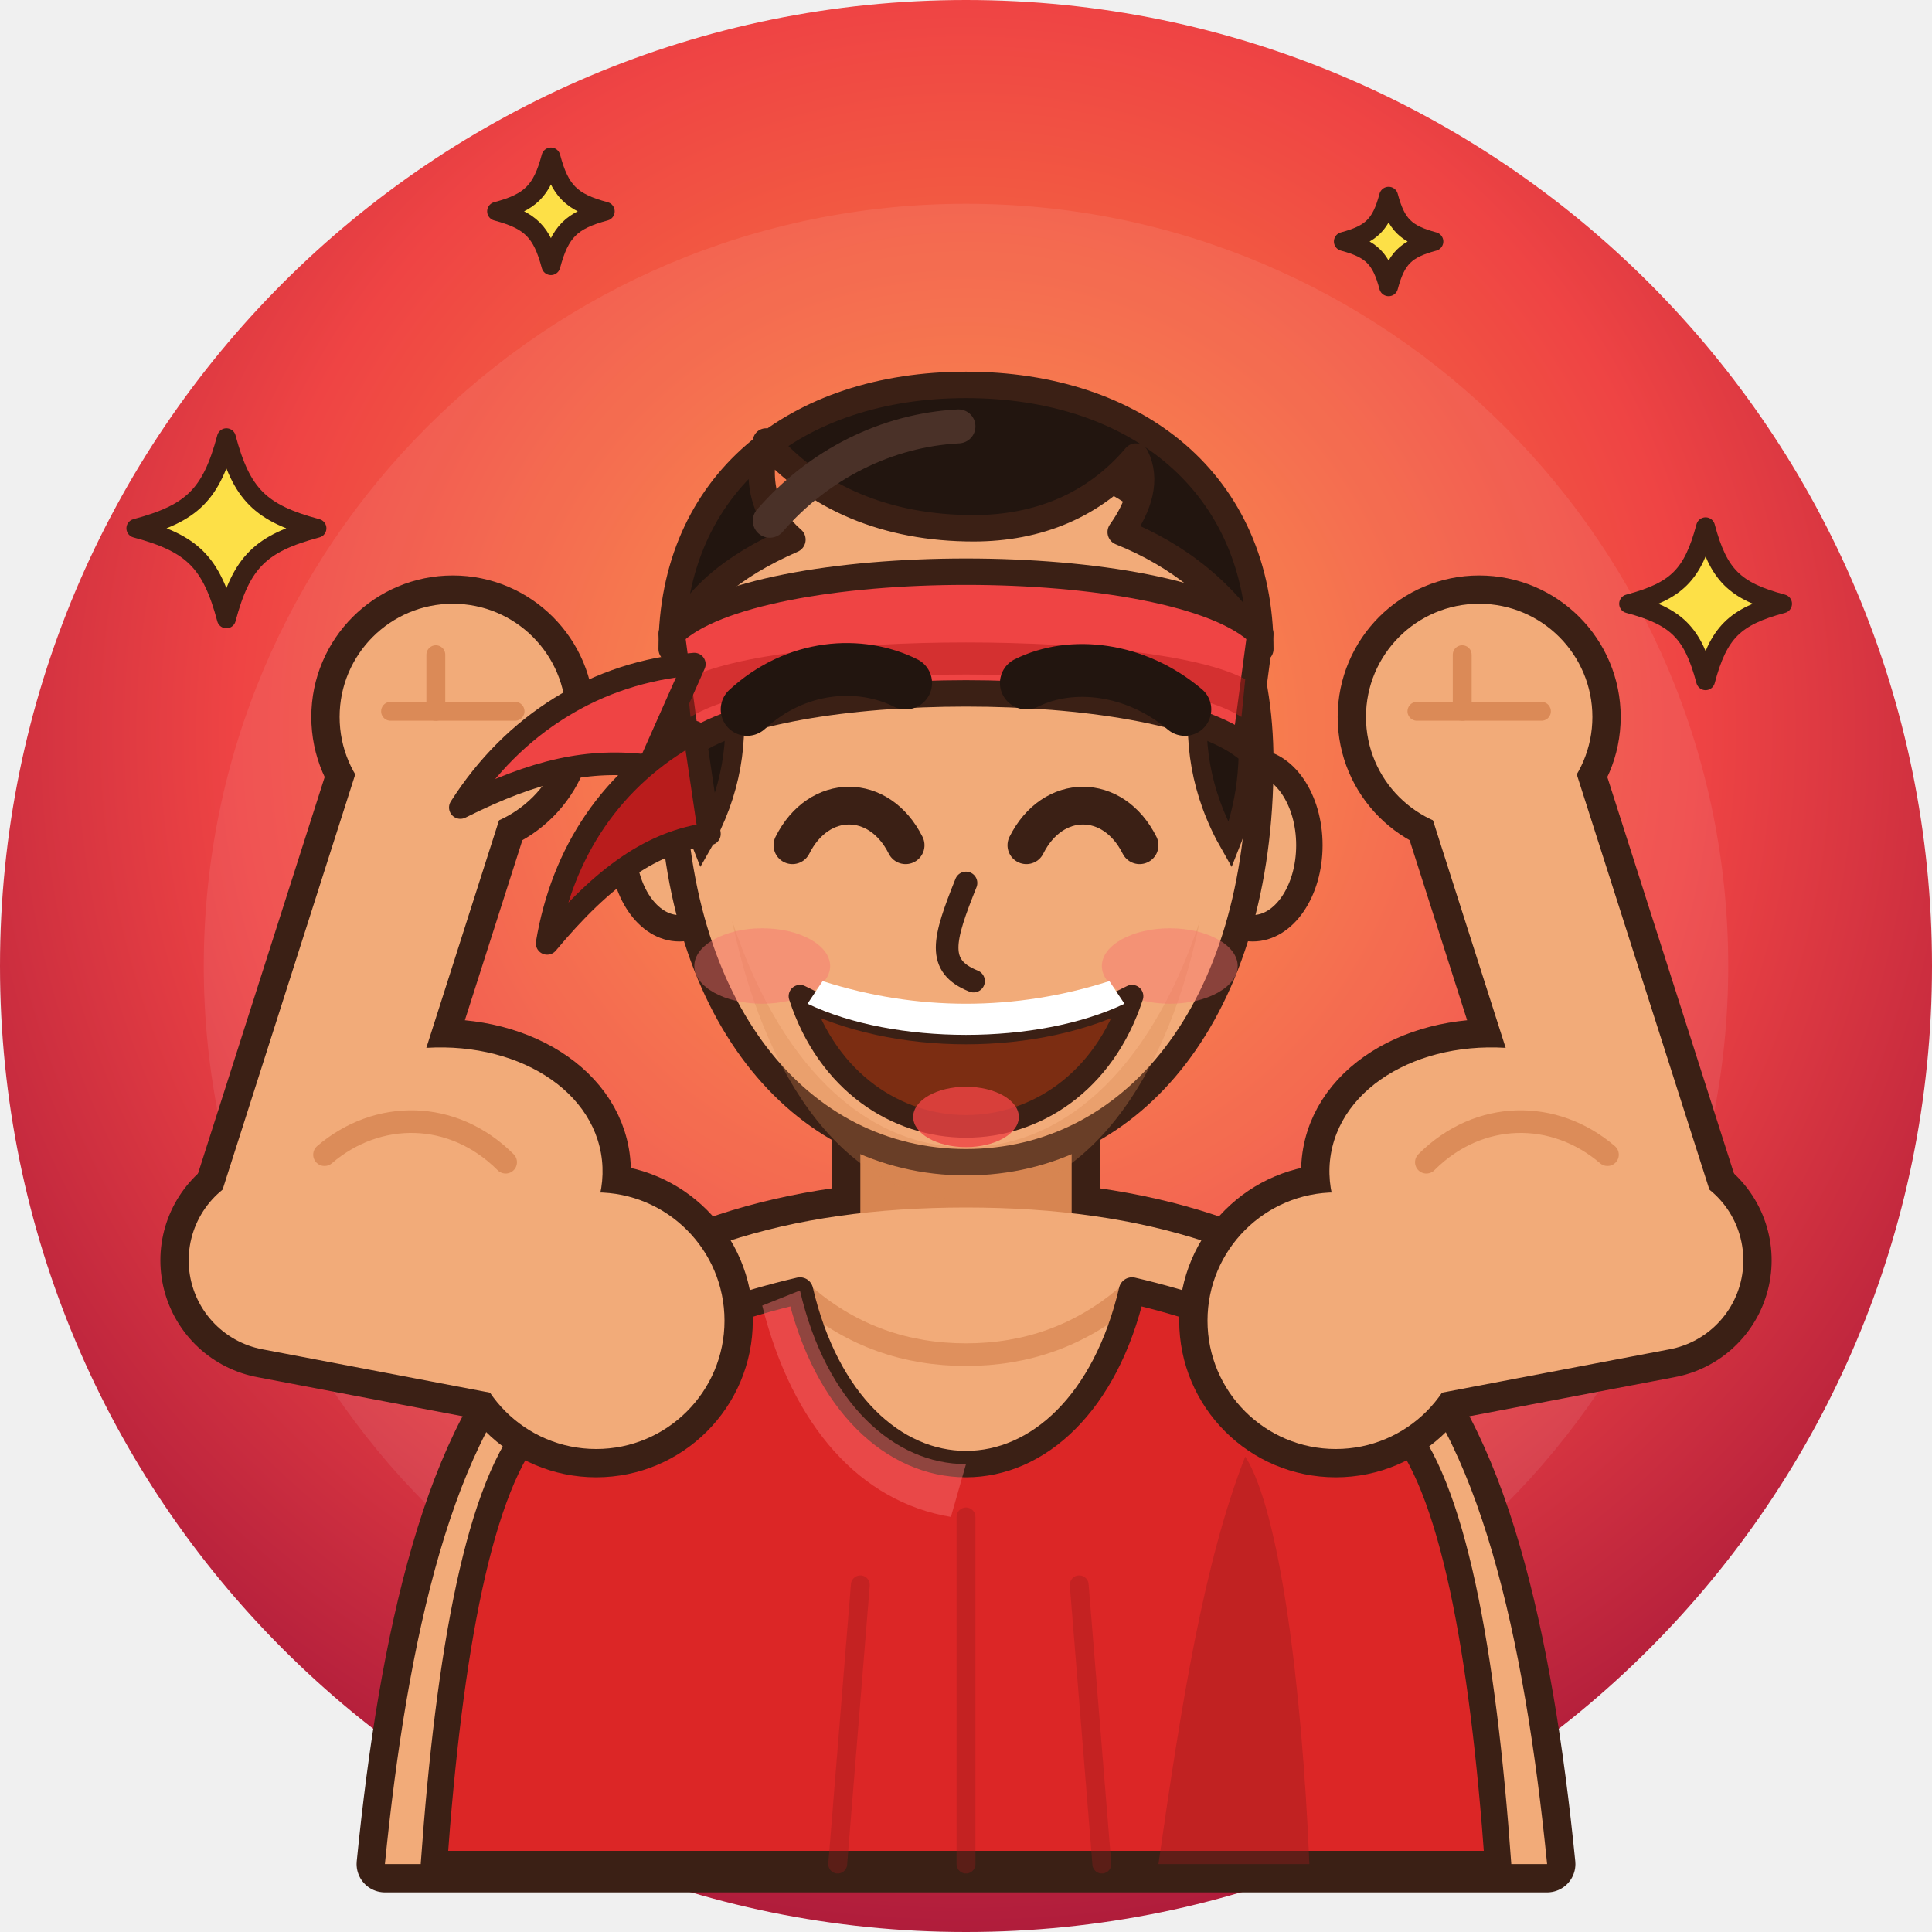
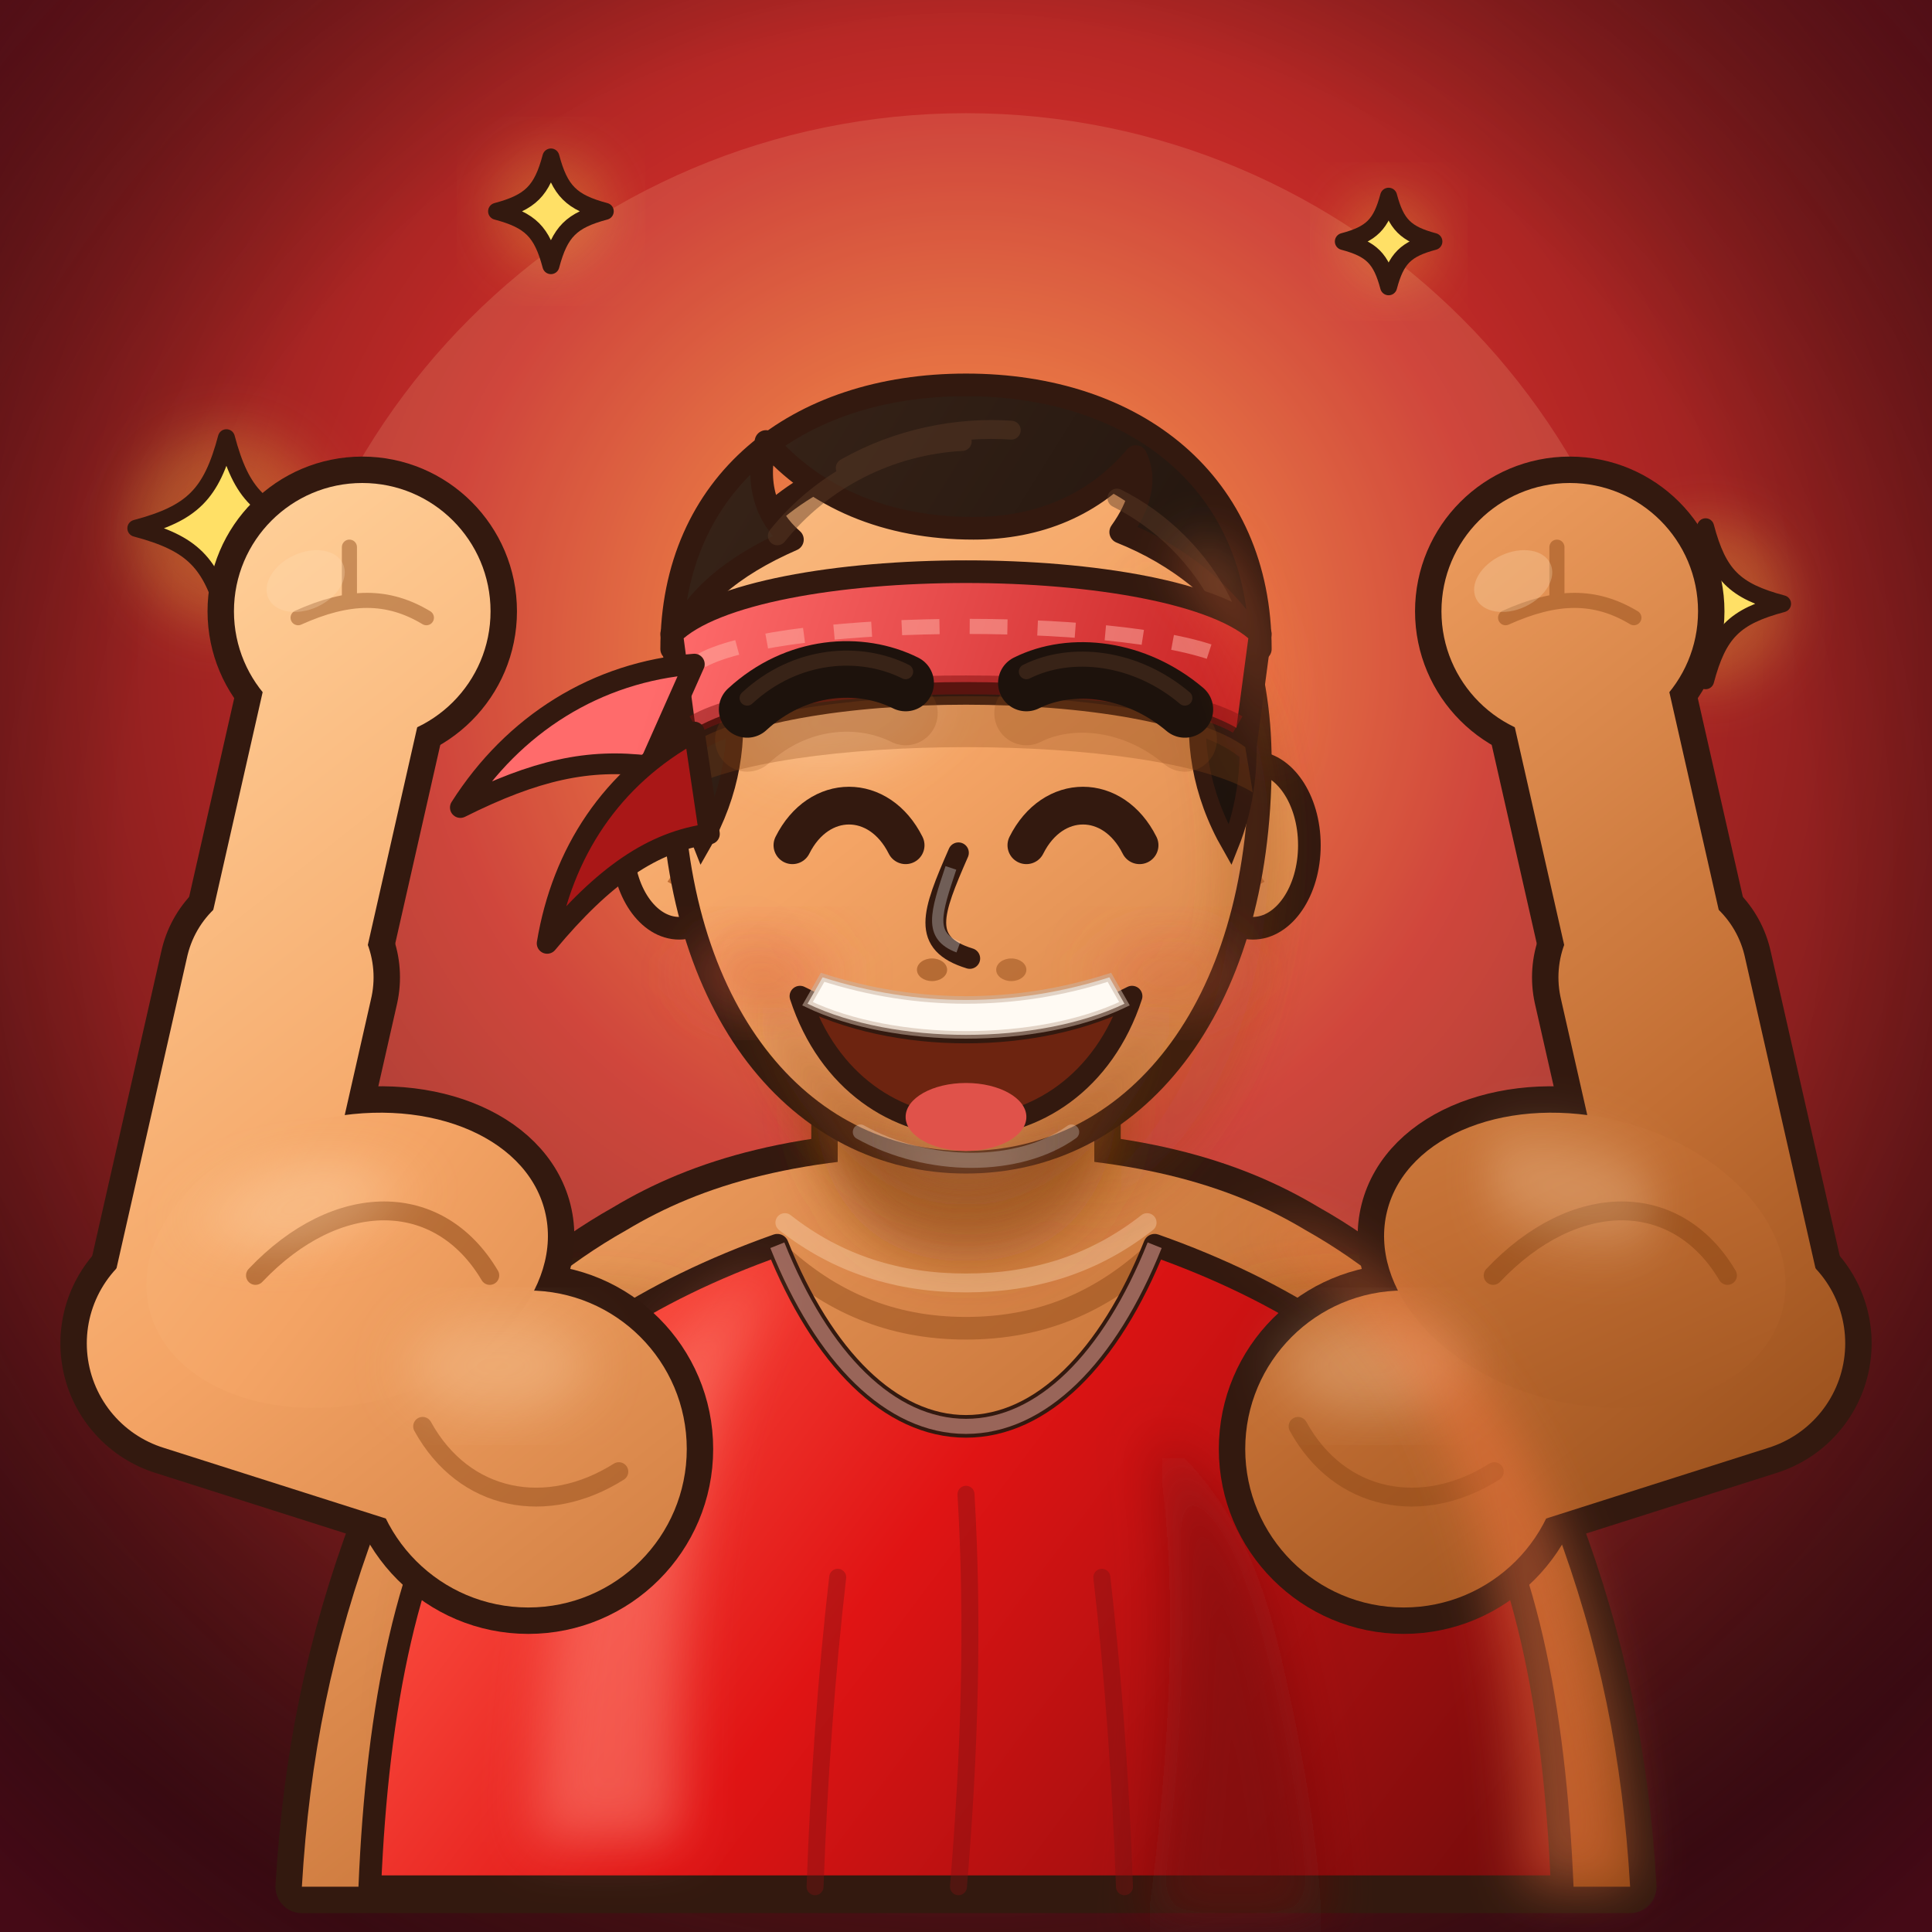
<svg xmlns="http://www.w3.org/2000/svg" width="512" height="512" viewBox="0 0 512 512" role="img" aria-label="Motivator Murabbiy">
  <defs>
-     <radialGradient id="av-glow" cx="50%" cy="38%" r="68%">
-       <stop offset="0%" stop-color="#fb923c" />
-       <stop offset="55%" stop-color="#ef4444" />
-       <stop offset="100%" stop-color="#9f1239" />
+     <filter id="av-soft" x="-30%" y="-30%" width="160%" height="160%">
+       <feGaussianBlur stdDeviation="7" />
+     </filter>
+     <linearGradient id="av-skin" x1="120" y1="90" x2="430" y2="480" gradientUnits="userSpaceOnUse">
+       <stop offset="0" stop-color="#ffcf98" />
+       <stop offset="0.34" stop-color="#f4a465" />
+       <stop offset="0.72" stop-color="#c26e33" />
+       <stop offset="1" stop-color="#8a4514" />
+     </linearGradient>
+     <linearGradient id="av-tank" x1="150" y1="320" x2="390" y2="500" gradientUnits="userSpaceOnUse">
+       <stop offset="0" stop-color="#ff5646" />
+       <stop offset="0.42" stop-color="#e01414" />
+       <stop offset="1" stop-color="#7a0c0c" />
+     </linearGradient>
+     <linearGradient id="av-hair" x1="180" y1="100" x2="340" y2="200" gradientUnits="userSpaceOnUse">
+       <stop offset="0" stop-color="#3a2519" />
+       <stop offset="1" stop-color="#1d120c" />
+     </linearGradient>
+     <linearGradient id="av-band" x1="180" y1="160" x2="336" y2="210" gradientUnits="userSpaceOnUse">
+       <stop offset="0" stop-color="#ff6b6b" />
+       <stop offset="1" stop-color="#c31d1d" />
+     </linearGradient>
+     <radialGradient id="av-vignette" cx="50%" cy="45%" r="72%">
+       <stop offset="60%" stop-color="#000" stop-opacity="0" />
+       <stop offset="100%" stop-color="#4c0519" stop-opacity="0.55" />
+     </radialGradient>
+     <radialGradient id="av-glow" cx="50%" cy="34%" r="72%">
+       <stop offset="0%" stop-color="#ff9a3c" />
+       <stop offset="38%" stop-color="#c72b28" />
+       <stop offset="100%" stop-color="#3b0f12" />
    </radialGradient>
  </defs>
  <g>
-     <circle cx="256" cy="256" r="256" fill="url(#av-glow)" />
-     <circle cx="256" cy="256" r="202" fill="#fff" opacity="0.08" />
+     <rect width="512" height="512" fill="url(#av-glow)" />
+     <circle cx="256" cy="216" r="186" fill="#ffd9a8" opacity="0.16" />
+     <rect width="512" height="512" fill="url(#av-vignette)" />
  </g>
  <g>
    <g>
      <g>
-         <path d="M60 116c4 15 9 20 24 24c-15 4 -20 9 -24 24c-4 -15 -9 -20 -24 -24c15 -4 20 -9 24 -24z" fill="#fde047" stroke="#3b2015" stroke-width="5" stroke-linejoin="round" />
-         <path d="M452 139.6c3.4 12.75 7.65 17 20.4 20.4c-12.75 3.4 -17 7.65 -20.4 20.4c-3.4 -12.75 -7.65 -17 -20.4 -20.4c12.75 -3.4 17 -7.65 20.4 -20.4z" fill="#fde047" stroke="#3b2015" stroke-width="5" stroke-linejoin="round" />
-         <path d="M146 41.6c2.4 9 5.4 12 14.4 14.4c-9 2.4 -12 5.4 -14.4 14.4c-2.4 -9 -5.4 -12 -14.4 -14.4c9 -2.4 12 -5.4 14.4 -14.4z" fill="#fde047" stroke="#3b2015" stroke-width="5" stroke-linejoin="round" />
-         <path d="M368 52c2 7.5 4.5 10 12 12c-7.5 2 -10 4.5 -12 12c-2 -7.5 -4.5 -10 -12 -12c7.5 -2 10 -4.5 12 -12z" fill="#fde047" stroke="#3b2015" stroke-width="5" stroke-linejoin="round" />
+         <g>
+           <g>
+             <circle cx="60" cy="140" r="26" fill="#fde047" opacity="0.25" filter="url(#av-soft)" />
+             <path d="M60 116c4 15 9 20 24 24c-15 4 -20 9 -24 24c-4 -15 -9 -20 -24 -24c15 -4 20 -9 24 -24z" fill="#ffe066" stroke="#33190f" stroke-width="4.5" stroke-linejoin="round" />
+           </g>
+           <g>
+             <circle cx="452" cy="160" r="22.1" fill="#fde047" opacity="0.25" filter="url(#av-soft)" />
+             <path d="M452 139.6c3.4 12.75 7.65 17 20.4 20.4c-12.75 3.4 -17 7.65 -20.4 20.4c-3.4 -12.75 -7.65 -17 -20.4 -20.4c12.75 -3.4 17 -7.65 20.4 -20.4z" fill="#ffe066" stroke="#33190f" stroke-width="4.5" stroke-linejoin="round" />
+           </g>
+           <g>
+             <circle cx="146" cy="56" r="15.6" fill="#fde047" opacity="0.25" filter="url(#av-soft)" />
+             <path d="M146 41.6c2.4 9 5.4 12 14.4 14.4c-9 2.4 -12 5.4 -14.4 14.4c-2.4 -9 -5.4 -12 -14.4 -14.4c9 -2.4 12 -5.4 14.4 -14.4z" fill="#ffe066" stroke="#33190f" stroke-width="4.5" stroke-linejoin="round" />
+           </g>
+           <g>
+             <circle cx="368" cy="64" r="13" fill="#fde047" opacity="0.25" filter="url(#av-soft)" />
+             <path d="M368 52c2 7.5 4.5 10 12 12c-7.5 2 -10 4.5 -12 12c-2 -7.5 -4.5 -10 -12 -12c7.5 -2 10 -4.5 12 -12z" fill="#ffe066" stroke="#33190f" stroke-width="4.5" stroke-linejoin="round" />
+           </g>
+         </g>
      </g>
      <g style="transform-origin:256px 480px">
        <g>
-           <g fill="#3b2015" stroke="#3b2015" stroke-width="15" stroke-linejoin="round">
-             <path d="M228 292h56v34c0 20-56 20-56 0z" />
-             <path d="M256 320c48 0 84 12 110 36 26 24 38 78 44 138H102c6-60 18-114 44-138 26-24 62-36 110-36z" />
-           </g>
-           <path d="M228 292h56v34c0 20-56 20-56 0z" fill="#d78551" />
-           <path d="M256 320c48 0 84 12 110 36 26 24 38 78 44 138H102c6-60 18-114 44-138 26-24 62-36 110-36z" fill="#f2ab79" />
-           <path d="M214 344c12 10 26 15 42 15s30-5 42-15" fill="none" stroke="#d78551" stroke-width="6" stroke-linecap="round" opacity="0.7" />
-           <path d="M212 342c7 30 25 46 44 46s37-16 44-46c30 7 54 19 70 35 15 16 23 61 27 117H115c4-56 12-101 27-117 16-16 40-28 70-35z" fill="#dc2626" stroke="#3b2015" stroke-width="7" stroke-linejoin="round" />
-           <path d="M212 342c7 30 25 46 44 46l-4 14c-24-4-42-24-50-56z" fill="#f87171" opacity="0.45" />
-           <path d="M330 386c9 14 15 60 17 108h-40c6-42 12-80 23-108z" fill="#991b1b" opacity="0.4" />
-           <path d="M256 402v92M228 420l-6 74M286 420l6 74" fill="none" stroke="#991b1b" stroke-width="5" stroke-linecap="round" opacity="0.35" />
+           <g fill="#33190f" stroke="#33190f" stroke-width="14" stroke-linejoin="round">
+             <path d="M222 288h68v40c0 24-68 24-68 0z" />
+             <path d="M256 306c44 0 70 8 90 20 32 18 54 46 66 78 12 32 18 62 20 96H80c2-34 8-64 20-96 12-32 34-60 66-78 20-12 46-20 90-20z" />
+           </g>
+           <path d="M222 288h68v40c0 24-68 24-68 0z" fill="url(#av-skin)" />
+           <path d="M256 306c44 0 70 8 90 20 32 18 54 46 66 78 12 32 18 62 20 96H80c2-34 8-64 20-96 12-32 34-60 66-78 20-12 46-20 90-20z" fill="url(#av-skin)" />
+           <g filter="url(#av-soft)">
+             <path d="M216 288h80c0 30-16 46-40 46s-40-16-40-46z" fill="#8a4514" opacity="0.6" />
+             <path d="M150 340c-20 24-34 66-40 118h46c2-58 12-96 30-114z" fill="#8a4514" opacity="0.3" />
+             <path d="M362 340c20 24 34 66 40 118h-46c-2-58-12-96-30-114z" fill="#8a4514" opacity="0.42" />
+           </g>
+           <g fill="none" stroke-linecap="round">
+             <path d="M206 332c14 13 30 20 50 20s36-7 50-20" stroke="#8a4514" stroke-width="6" opacity="0.45" />
+             <path d="M208 324c14 11 30 16 48 16s34-5 48-16" stroke="#ffdfbc" stroke-width="5" opacity="0.35" />
+           </g>
+           <path d="M206 330c12 30 30 48 50 48s38-18 50-48c34 12 62 30 80 54 18 28 26 68 28 116H98c2-48 10-88 28-116 18-24 46-42 80-54z" fill="url(#av-tank)" stroke="#33190f" stroke-width="6" stroke-linejoin="round" />
+           <g filter="url(#av-soft)" opacity="0.5">
+             <path d="M306 380c16 12 26 30 32 54 8 32 12 62 12 78h-46c8-58 8-104 2-132z" fill="#6d0f0f" />
+             <path d="M206 336c-18 10-32 22-42 36-12 18-20 62-22 116h38c-2-70 6-118 26-152z" fill="#ff8b7a" />
+           </g>
+           <g fill="none" stroke="#7d1111" stroke-width="4.5" stroke-linecap="round" opacity="0.4">
+             <path d="M256 396c2 34 1 68-2 104" />
+             <path d="M222 418c-3 26-5 54-6 82" />
+             <path d="M292 418c3 26 5 54 6 82" />
+           </g>
+           <path d="M206 330c12 30 30 48 50 48s38-18 50-48" fill="none" stroke="#ffb1a3" stroke-width="4" opacity="0.5" />
        </g>
        <g style="transform-origin:256px 400px">
          <g>
-             <circle cx="158" cy="350" r="34" fill="#3b2015" stroke="#3b2015" stroke-width="15" stroke-linejoin="round" />
-             <path d="M158 350L74 334" fill="none" stroke="#3b2015" stroke-width="63" stroke-linecap="round" stroke-linejoin="round" />
-             <path d="M74 334L120 190" fill="none" stroke="#3b2015" stroke-width="55" stroke-linecap="round" stroke-linejoin="round" />
-             <ellipse cx="112" cy="314" rx="48" ry="36" transform="rotate(-10 112 314)" fill="#3b2015" stroke="#3b2015" stroke-width="15" stroke-linejoin="round" />
-             <circle cx="120" cy="190" r="30" fill="#3b2015" stroke="#3b2015" stroke-width="15" stroke-linejoin="round" />
-           </g>
-           <g>
-             <circle cx="354" cy="350" r="34" fill="#3b2015" stroke="#3b2015" stroke-width="15" stroke-linejoin="round" />
-             <path d="M354 350L438 334" fill="none" stroke="#3b2015" stroke-width="63" stroke-linecap="round" stroke-linejoin="round" />
-             <path d="M438 334L392 190" fill="none" stroke="#3b2015" stroke-width="55" stroke-linecap="round" stroke-linejoin="round" />
-             <ellipse cx="400" cy="314" rx="48" ry="36" transform="rotate(10 400 314)" fill="#3b2015" stroke="#3b2015" stroke-width="15" stroke-linejoin="round" />
-             <circle cx="392" cy="190" r="30" fill="#3b2015" stroke="#3b2015" stroke-width="15" stroke-linejoin="round" />
-           </g>
-           <g>
-             <circle cx="158" cy="350" r="34" fill="#f2ab79" stroke="none" stroke-width="0" stroke-linejoin="round" />
-             <path d="M158 350L74 334" fill="none" stroke="#f2ab79" stroke-width="48" stroke-linecap="round" stroke-linejoin="round" />
-             <path d="M74 334L120 190" fill="none" stroke="#f2ab79" stroke-width="40" stroke-linecap="round" stroke-linejoin="round" />
-             <ellipse cx="112" cy="314" rx="48" ry="36" transform="rotate(-10 112 314)" fill="#f2ab79" stroke="none" stroke-width="0" stroke-linejoin="round" />
-             <circle cx="120" cy="190" r="30" fill="#f2ab79" stroke="none" stroke-width="0" stroke-linejoin="round" />
-           </g>
-           <g>
-             <circle cx="354" cy="350" r="34" fill="#f2ab79" stroke="none" stroke-width="0" stroke-linejoin="round" />
-             <path d="M354 350L438 334" fill="none" stroke="#f2ab79" stroke-width="48" stroke-linecap="round" stroke-linejoin="round" />
-             <path d="M438 334L392 190" fill="none" stroke="#f2ab79" stroke-width="40" stroke-linecap="round" stroke-linejoin="round" />
-             <ellipse cx="400" cy="314" rx="48" ry="36" transform="rotate(10 400 314)" fill="#f2ab79" stroke="none" stroke-width="0" stroke-linejoin="round" />
-             <circle cx="392" cy="190" r="30" fill="#f2ab79" stroke="none" stroke-width="0" stroke-linejoin="round" />
-           </g>
-           <g fill="none" stroke="#d78551" stroke-width="6" stroke-linecap="round" opacity="0.8">
-             <path d="M86 306c14-12 34-12 48 2" />
-             <path d="M378 308c14-14 34-14 48-2" />
-           </g>
-           <g fill="none" stroke="#d78551" stroke-width="5" stroke-linecap="round" opacity="0.85">
-             <path d="M103.5 188.5h33" />
-             <path d="M115.5 173.5v15" />
-           </g>
-           <g fill="none" stroke="#d78551" stroke-width="5" stroke-linecap="round" opacity="0.85">
-             <path d="M375.5 188.5h33" />
-             <path d="M387.5 173.5v15" />
-           </g>
-         </g>
-         <g style="transform-origin:256px 300px">
-           <ellipse cx="180" cy="224" rx="15" ry="22" fill="#f2ab79" stroke="#3b2015" stroke-width="7" />
-           <ellipse cx="332" cy="224" rx="15" ry="22" fill="#f2ab79" stroke="#3b2015" stroke-width="7" />
-           <path d="M256 118c44 0 78 30 78 84 0 66-34 106-78 106s-78-40-78-106c0-54 34-84 78-84z" fill="#f2ab79" stroke="#3b2015" stroke-width="7" />
-           <path d="M194 244c10 48 34 74 62 74s52-26 62-74c-14 42-38 60-62 60s-48-18-62-60z" fill="#d78551" opacity="0.3" />
-           <path d="M178 172c0-44 33-70 78-70s78 26 78 70c-9-15-22-25-37-31 5-7 7-14 4-20-11 13-26 19-43 19-23 0-42-8-55-23-3 11 0 20 7 26-16 7-27 16-32 29z" fill="#22150f" stroke="#3b2015" stroke-width="7" stroke-linejoin="round" />
-           <path d="M204 138c13-15 31-24 50-25" fill="none" stroke="#4a3128" stroke-width="9" stroke-linecap="round" />
-           <path d="M182 186c-2 16 0 28 4 38 8-14 10-28 8-42z" fill="#22150f" stroke="#3b2015" stroke-width="5" />
-           <path d="M330 186c2 16 0 28-4 38-8-14-10-28-8-42z" fill="#22150f" stroke="#3b2015" stroke-width="5" />
-           <path d="M178 168c22-22 134-22 156 0l-4 30c-24-19-124-19-148 0z" fill="#ef4444" stroke="#3b2015" stroke-width="7" stroke-linejoin="round" />
-           <path d="M182 180c24-13 124-13 148 0l-1 10c-24-15-122-15-146 0z" fill="#b91c1c" opacity="0.5" />
-           <g style="transform-origin:180px 184px">
-             <path d="M184 176c-26 2-48 16-62 38 20-10 34-13 50-11z" fill="#ef4444" stroke="#3b2015" stroke-width="6" stroke-linejoin="round" />
-             <path d="M184 194c-22 12-35 32-39 56 15-18 28-27 43-29z" fill="#b91c1c" stroke="#3b2015" stroke-width="6" stroke-linejoin="round" />
-           </g>
-           <g fill="none" stroke="#22150f" stroke-width="14" stroke-linecap="round">
-             <path d="M198 188c13-12 30-13 42-7" />
-             <path d="M272 181c12-6 29-4 42 7" />
-           </g>
-           <g fill="none" stroke="#3b2015" stroke-width="10" stroke-linecap="round">
-             <path d="M210 224c7-14 23-14 30 0" />
-             <path d="M272 224c7-14 23-14 30 0" />
-           </g>
-           <path d="M256 234c-6 15-8 22 2 26" fill="none" stroke="#3b2015" stroke-width="6" stroke-linecap="round" />
-           <ellipse cx="202" cy="256" rx="18" ry="10" fill="#f87171" opacity="0.42" />
-           <ellipse cx="310" cy="256" rx="18" ry="10" fill="#f87171" opacity="0.42" />
-           <g>
-             <path d="M212 264c15 46 73 46 88 0-25 13-63 13-88 0z" fill="#7c2d12" stroke="#3b2015" stroke-width="6" stroke-linejoin="round" />
-             <path d="M214 266c23 11 61 11 84 0l-4-6c-25 8-51 8-76 0z" fill="#fff" />
-             <ellipse cx="256" cy="296" rx="14" ry="8" fill="#ef4444" opacity="0.8" />
-           </g>
-         </g>
+             <circle cx="140" cy="384" r="42" fill="#33190f" stroke="#33190f" stroke-width="14" stroke-linejoin="round" />
+             <path d="M140 384L52 356" fill="none" stroke="#33190f" stroke-width="72" stroke-linecap="round" stroke-linejoin="round" />
+             <path d="M52 356L74 259" fill="none" stroke="#33190f" stroke-width="64" stroke-linecap="round" stroke-linejoin="round" />
+             <path d="M74 259L96 162" fill="none" stroke="#33190f" stroke-width="56" stroke-linecap="round" stroke-linejoin="round" />
+             <ellipse cx="92" cy="334" rx="54" ry="38" transform="rotate(-14 92 334)" fill="#33190f" stroke="#33190f" stroke-width="14" stroke-linejoin="round" />
+             <circle cx="96" cy="162" r="34" fill="#33190f" stroke="#33190f" stroke-width="14" stroke-linejoin="round" />
+           </g>
+           <g>
+             <g>
+               <circle cx="372" cy="384" r="42" fill="#33190f" stroke="#33190f" stroke-width="14" stroke-linejoin="round" />
+               <path d="M372 384L460 356" fill="none" stroke="#33190f" stroke-width="72" stroke-linecap="round" stroke-linejoin="round" />
+               <path d="M460 356L438 259" fill="none" stroke="#33190f" stroke-width="64" stroke-linecap="round" stroke-linejoin="round" />
+               <path d="M438 259L416 162" fill="none" stroke="#33190f" stroke-width="56" stroke-linecap="round" stroke-linejoin="round" />
+               <ellipse cx="420" cy="334" rx="54" ry="38" transform="rotate(14 420 334)" fill="#33190f" stroke="#33190f" stroke-width="14" stroke-linejoin="round" />
+               <circle cx="416" cy="162" r="34" fill="#33190f" stroke="#33190f" stroke-width="14" stroke-linejoin="round" />
+             </g>
+           </g>
+           <g>
+             <circle cx="140" cy="384" r="42" fill="url(#av-skin)" stroke="none" stroke-width="0" stroke-linejoin="round" />
+             <path d="M140 384L52 356" fill="none" stroke="url(#av-skin)" stroke-width="58" stroke-linecap="round" stroke-linejoin="round" />
+             <path d="M52 356L74 259" fill="none" stroke="url(#av-skin)" stroke-width="50" stroke-linecap="round" stroke-linejoin="round" />
+             <path d="M74 259L96 162" fill="none" stroke="url(#av-skin)" stroke-width="42" stroke-linecap="round" stroke-linejoin="round" />
+             <ellipse cx="92" cy="334" rx="54" ry="38" transform="rotate(-14 92 334)" fill="url(#av-skin)" stroke="none" stroke-width="0" stroke-linejoin="round" />
+             <circle cx="96" cy="162" r="34" fill="url(#av-skin)" stroke="none" stroke-width="0" stroke-linejoin="round" />
+           </g>
+           <g>
+             <g>
+               <circle cx="372" cy="384" r="42" fill="url(#av-skin)" stroke="none" stroke-width="0" stroke-linejoin="round" />
+               <path d="M372 384L460 356" fill="none" stroke="url(#av-skin)" stroke-width="58" stroke-linecap="round" stroke-linejoin="round" />
+               <path d="M460 356L438 259" fill="none" stroke="url(#av-skin)" stroke-width="50" stroke-linecap="round" stroke-linejoin="round" />
+               <path d="M438 259L416 162" fill="none" stroke="url(#av-skin)" stroke-width="42" stroke-linecap="round" stroke-linejoin="round" />
+               <ellipse cx="420" cy="334" rx="54" ry="38" transform="rotate(14 420 334)" fill="url(#av-skin)" stroke="none" stroke-width="0" stroke-linejoin="round" />
+               <circle cx="416" cy="162" r="34" fill="url(#av-skin)" stroke="none" stroke-width="0" stroke-linejoin="round" />
+             </g>
+           </g>
+           <g>
+             <path d="M112 378c11 20 33 24 52 12" fill="none" stroke="#8a4514" stroke-width="5" stroke-linecap="round" opacity="0.45" />
+             <ellipse cx="132" cy="362" rx="24" ry="13" fill="#ffdcb4" opacity="0.3" filter="url(#av-soft)" />
+             <path d="M67.7 338c21.6 -22.8 48.6 -22.8 62.1 0" fill="none" stroke="#8a4514" stroke-width="5" stroke-linecap="round" opacity="0.55" />
+             <ellipse cx="83.9" cy="316.9" rx="24.3" ry="11.4" fill="#ffdcb4" opacity="0.34" filter="url(#av-soft)" transform="rotate(-14 92 334)" />
+           </g>
+           <g>
+             <path d="M344 378c11 20 33 24 52 12" fill="none" stroke="#8a4514" stroke-width="5" stroke-linecap="round" opacity="0.45" />
+             <ellipse cx="364" cy="362" rx="24" ry="13" fill="#ffdcb4" opacity="0.3" filter="url(#av-soft)" />
+             <path d="M395.7 338c21.6 -22.8 48.6 -22.8 62.1 0" fill="none" stroke="#8a4514" stroke-width="5" stroke-linecap="round" opacity="0.55" />
+             <ellipse cx="411.9" cy="316.9" rx="24.3" ry="11.4" fill="#ffdcb4" opacity="0.34" filter="url(#av-soft)" transform="rotate(14 420 334)" />
+           </g>
+           <g stroke-linecap="round">
+             <g fill="none" stroke="#8a4514" stroke-width="4" opacity="0.45">
+               <path d="M79 163.7c13.6 -6.12 23.8 -6.12 34 0" />
+               <path d="M92.6 145v14.28" />
+             </g>
+             <ellipse cx="85.8" cy="148.4" rx="10.88" ry="7.48" fill="#ffdcb4" opacity="0.3" transform="rotate(-25 96 162)" />
+           </g>
+           <g stroke-linecap="round">
+             <g fill="none" stroke="#8a4514" stroke-width="4" opacity="0.45">
+               <path d="M399 163.7c13.6 -6.12 23.8 -6.12 34 0" />
+               <path d="M412.6 145v14.28" />
+             </g>
+             <ellipse cx="405.8" cy="148.4" rx="10.88" ry="7.48" fill="#ffdcb4" opacity="0.3" transform="rotate(-25 416 162)" />
+           </g>
+         </g>
+         <g>
+           <g style="transform-origin:256px 300px">
+             <g>
+               <ellipse cx="180" cy="224" rx="15" ry="22" fill="url(#av-skin)" stroke="#33190f" stroke-width="6" />
+               <path d="M178 216c6-4 10 2 8 10-1 5-5 8-8 6" fill="none" stroke="#c26e33" stroke-width="4" />
+               <ellipse cx="332" cy="224" rx="15" ry="22" fill="url(#av-skin)" stroke="#33190f" stroke-width="6" />
+               <path d="M334 216c-6-4-10 2-8 10 1 5 5 8 8 6" fill="none" stroke="#c26e33" stroke-width="4" />
+             </g>
+             <path d="M256 118c44 0 78 30 78 84 0 66-34 106-78 106s-78-40-78-106c0-54 34-84 78-84z" fill="url(#av-skin)" stroke="#33190f" stroke-width="6" />
+             <g filter="url(#av-soft)" opacity="0.72">
+               <path d="M300 150c22 26 30 62 26 96-4 34-20 62-46 76 34-6 54-46 56-92 2-38-14-68-36-80z" fill="#8a4514" opacity="0.55" />
+               <path d="M196 246c12 46 34 70 60 70s48-24 60-70c-16 40-36 56-60 56s-44-16-60-56z" fill="#8a4514" />
+             </g>
+             <g fill="#ffe3c4" filter="url(#av-soft)">
+               <ellipse cx="224" cy="190" rx="26" ry="13" opacity="0.3" transform="rotate(-12 224 190)" />
+               <ellipse cx="256" cy="304" rx="16" ry="7" opacity="0.14" />
+             </g>
+             <g>
+               <path d="M254 226c-7 16-10 24 3 28" fill="none" stroke="#33190f" stroke-width="5.5" stroke-linecap="round" />
+               <path d="M252 230c-4 12-6 18 2 21" fill="none" stroke="#fff" stroke-width="3" opacity="0.3" />
+               <ellipse cx="247" cy="257" rx="4" ry="3" fill="#8a4514" opacity="0.55" />
+               <ellipse cx="268" cy="257" rx="4" ry="3" fill="#8a4514" opacity="0.45" />
+             </g>
+             <g filter="url(#av-soft)">
+               <ellipse cx="202" cy="258" rx="20" ry="11" fill="#e2603f" opacity="0.35" />
+               <ellipse cx="310" cy="258" rx="20" ry="11" fill="#e2603f" opacity="0.28" />
+             </g>
+             <path d="M178 172c0-44 33-70 78-70s78 26 78 70c-9-15-22-25-37-31 5-7 7-14 4-20-11 13-26 19-43 19-23 0-42-8-55-23-3 11 0 20 7 26-16 7-27 16-32 29z" fill="url(#av-hair)" stroke="#33190f" stroke-width="6" stroke-linejoin="round" />
+             <g fill="none" stroke="#5a3a26" stroke-width="5" stroke-linecap="round" opacity="0.45">
+               <path d="M206 142c12-15 30-24 49-25" />
+               <path d="M224 124c14-8 30-11 44-10" />
+               <path d="M296 132c12 6 22 16 28 28" />
+             </g>
+             <path d="M182 186c-2 16 0 28 4 38 8-14 10-28 8-42z" fill="url(#av-hair)" stroke="#33190f" stroke-width="4.5" />
+             <path d="M330 186c2 16 0 28-4 38-8-14-10-28-8-42z" fill="url(#av-hair)" stroke="#33190f" stroke-width="4.5" />
+             <path d="M178 168c22-22 134-22 156 0l-4 30c-24-19-124-19-148 0z" fill="url(#av-band)" stroke="#33190f" stroke-width="6" stroke-linejoin="round" />
+             <g fill="none" opacity="0.5">
+               <path d="M186 175c22-12 118-12 140 0" stroke="#ffb4a8" stroke-width="4" stroke-dasharray="10 8" />
+               <path d="M184 192c24-14 120-14 144 0" stroke="#7f1010" stroke-width="5" />
+             </g>
+             <path d="M182 198c24-18 124-18 148 0l2 12c-26-16-126-16-152 0z" fill="#8a4514" opacity="0.28" />
+             <g style="transform-origin:180px 184px">
+               <path d="M184 176c-26 2-48 16-62 38 20-10 34-13 50-11z" fill="url(#av-band)" stroke="#33190f" stroke-width="5.5" stroke-linejoin="round" />
+               <path d="M184 194c-22 12-35 32-39 56 15-18 28-27 43-29z" fill="#a91717" stroke="#33190f" stroke-width="5.5" stroke-linejoin="round" />
+             </g>
+             <g fill="none" stroke-linecap="round">
+               <g stroke="#8a4514" stroke-width="17" opacity="0.2" transform="translate(0 8)">
+                 <path d="M198 188c13-12 30-13 42-7" />
+                 <path d="M272 181c12-6 29-4 42 7" />
+               </g>
+               <g stroke="#1d120c" stroke-width="15">
+                 <path d="M198 188c13-12 30-13 42-7" />
+                 <path d="M272 181c12-6 29-4 42 7" />
+               </g>
+               <g stroke="#4a2e1e" stroke-width="4" opacity="0.6" transform="translate(0 -3)">
+                 <path d="M198 188c13-12 30-13 42-7" />
+                 <path d="M272 181c12-6 29-4 42 7" />
+               </g>
+             </g>
+             <g fill="none" stroke="#33190f" stroke-width="10" stroke-linecap="round">
+               <path d="M210 224c7-14 23-14 30 0" />
+               <path d="M272 224c7-14 23-14 30 0" />
+             </g>
+             <g>
+               <path d="M212 264c15 46 73 46 88 0-25 13-63 13-88 0z" fill="#6d2410" stroke="#33190f" stroke-width="5.5" stroke-linejoin="round" />
+               <ellipse cx="256" cy="296" rx="16" ry="9" fill="#e0524a" />
+               <path d="M214 266c23 11 61 11 84 0l-4-7c-25 8-51 8-76 0z" fill="#fffaf3" />
+               <path d="M214 266c23 11 61 11 84 0l-4-7c-25 8-51 8-76 0z" fill="none" stroke="#cbb3a1" stroke-width="2" opacity="0.55" />
+               <path d="M228 300c18 10 42 10 56 0" fill="none" stroke="#fff" stroke-width="4" stroke-linecap="round" opacity="0.25" />
+             </g>
+           </g>
+         </g>
+       </g>
+       <g opacity="0.45" filter="url(#av-soft)">
+         <path d="M346 326c32 18 54 46 66 78 12 32 18 62 20 96h-28c-2-60-12-108-30-136-12-18-28-32-46-40z" fill="#ff7a45" />
+         <path d="M320 142c14 16 20 40 18 66-4-26-12-48-26-58z" fill="#ff7a45" />
      </g>
    </g>
  </g>
</svg>
